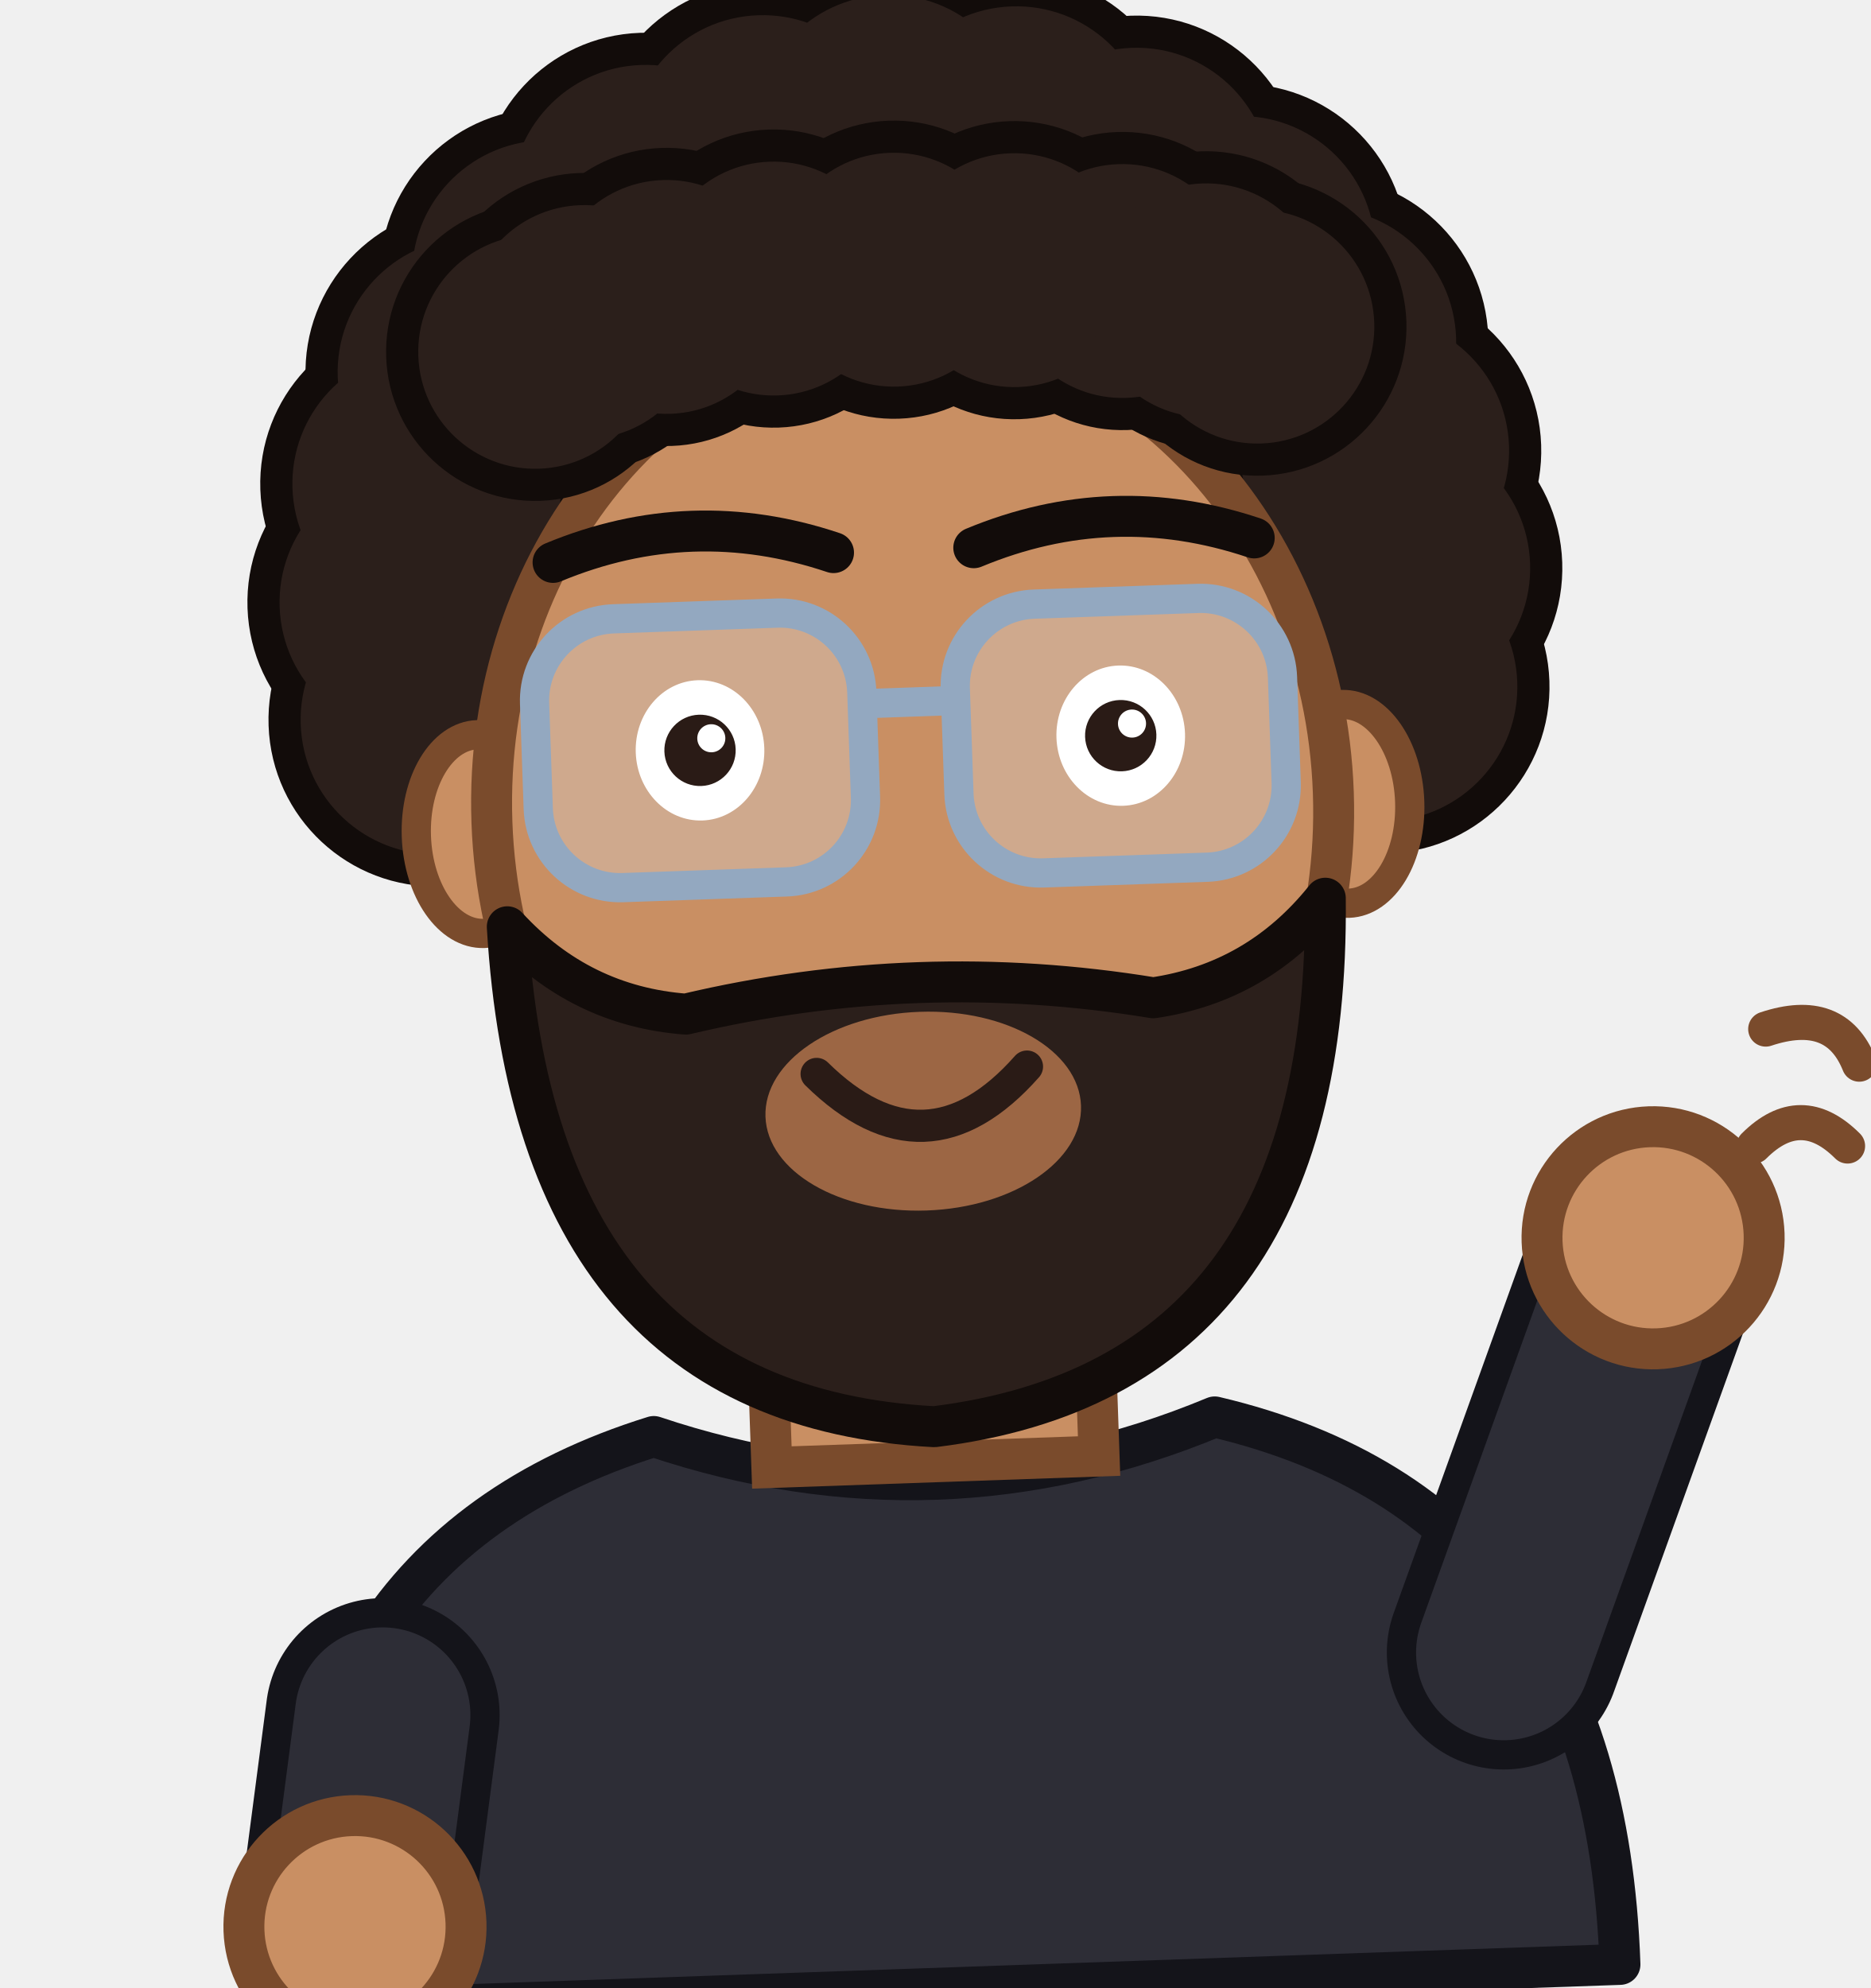
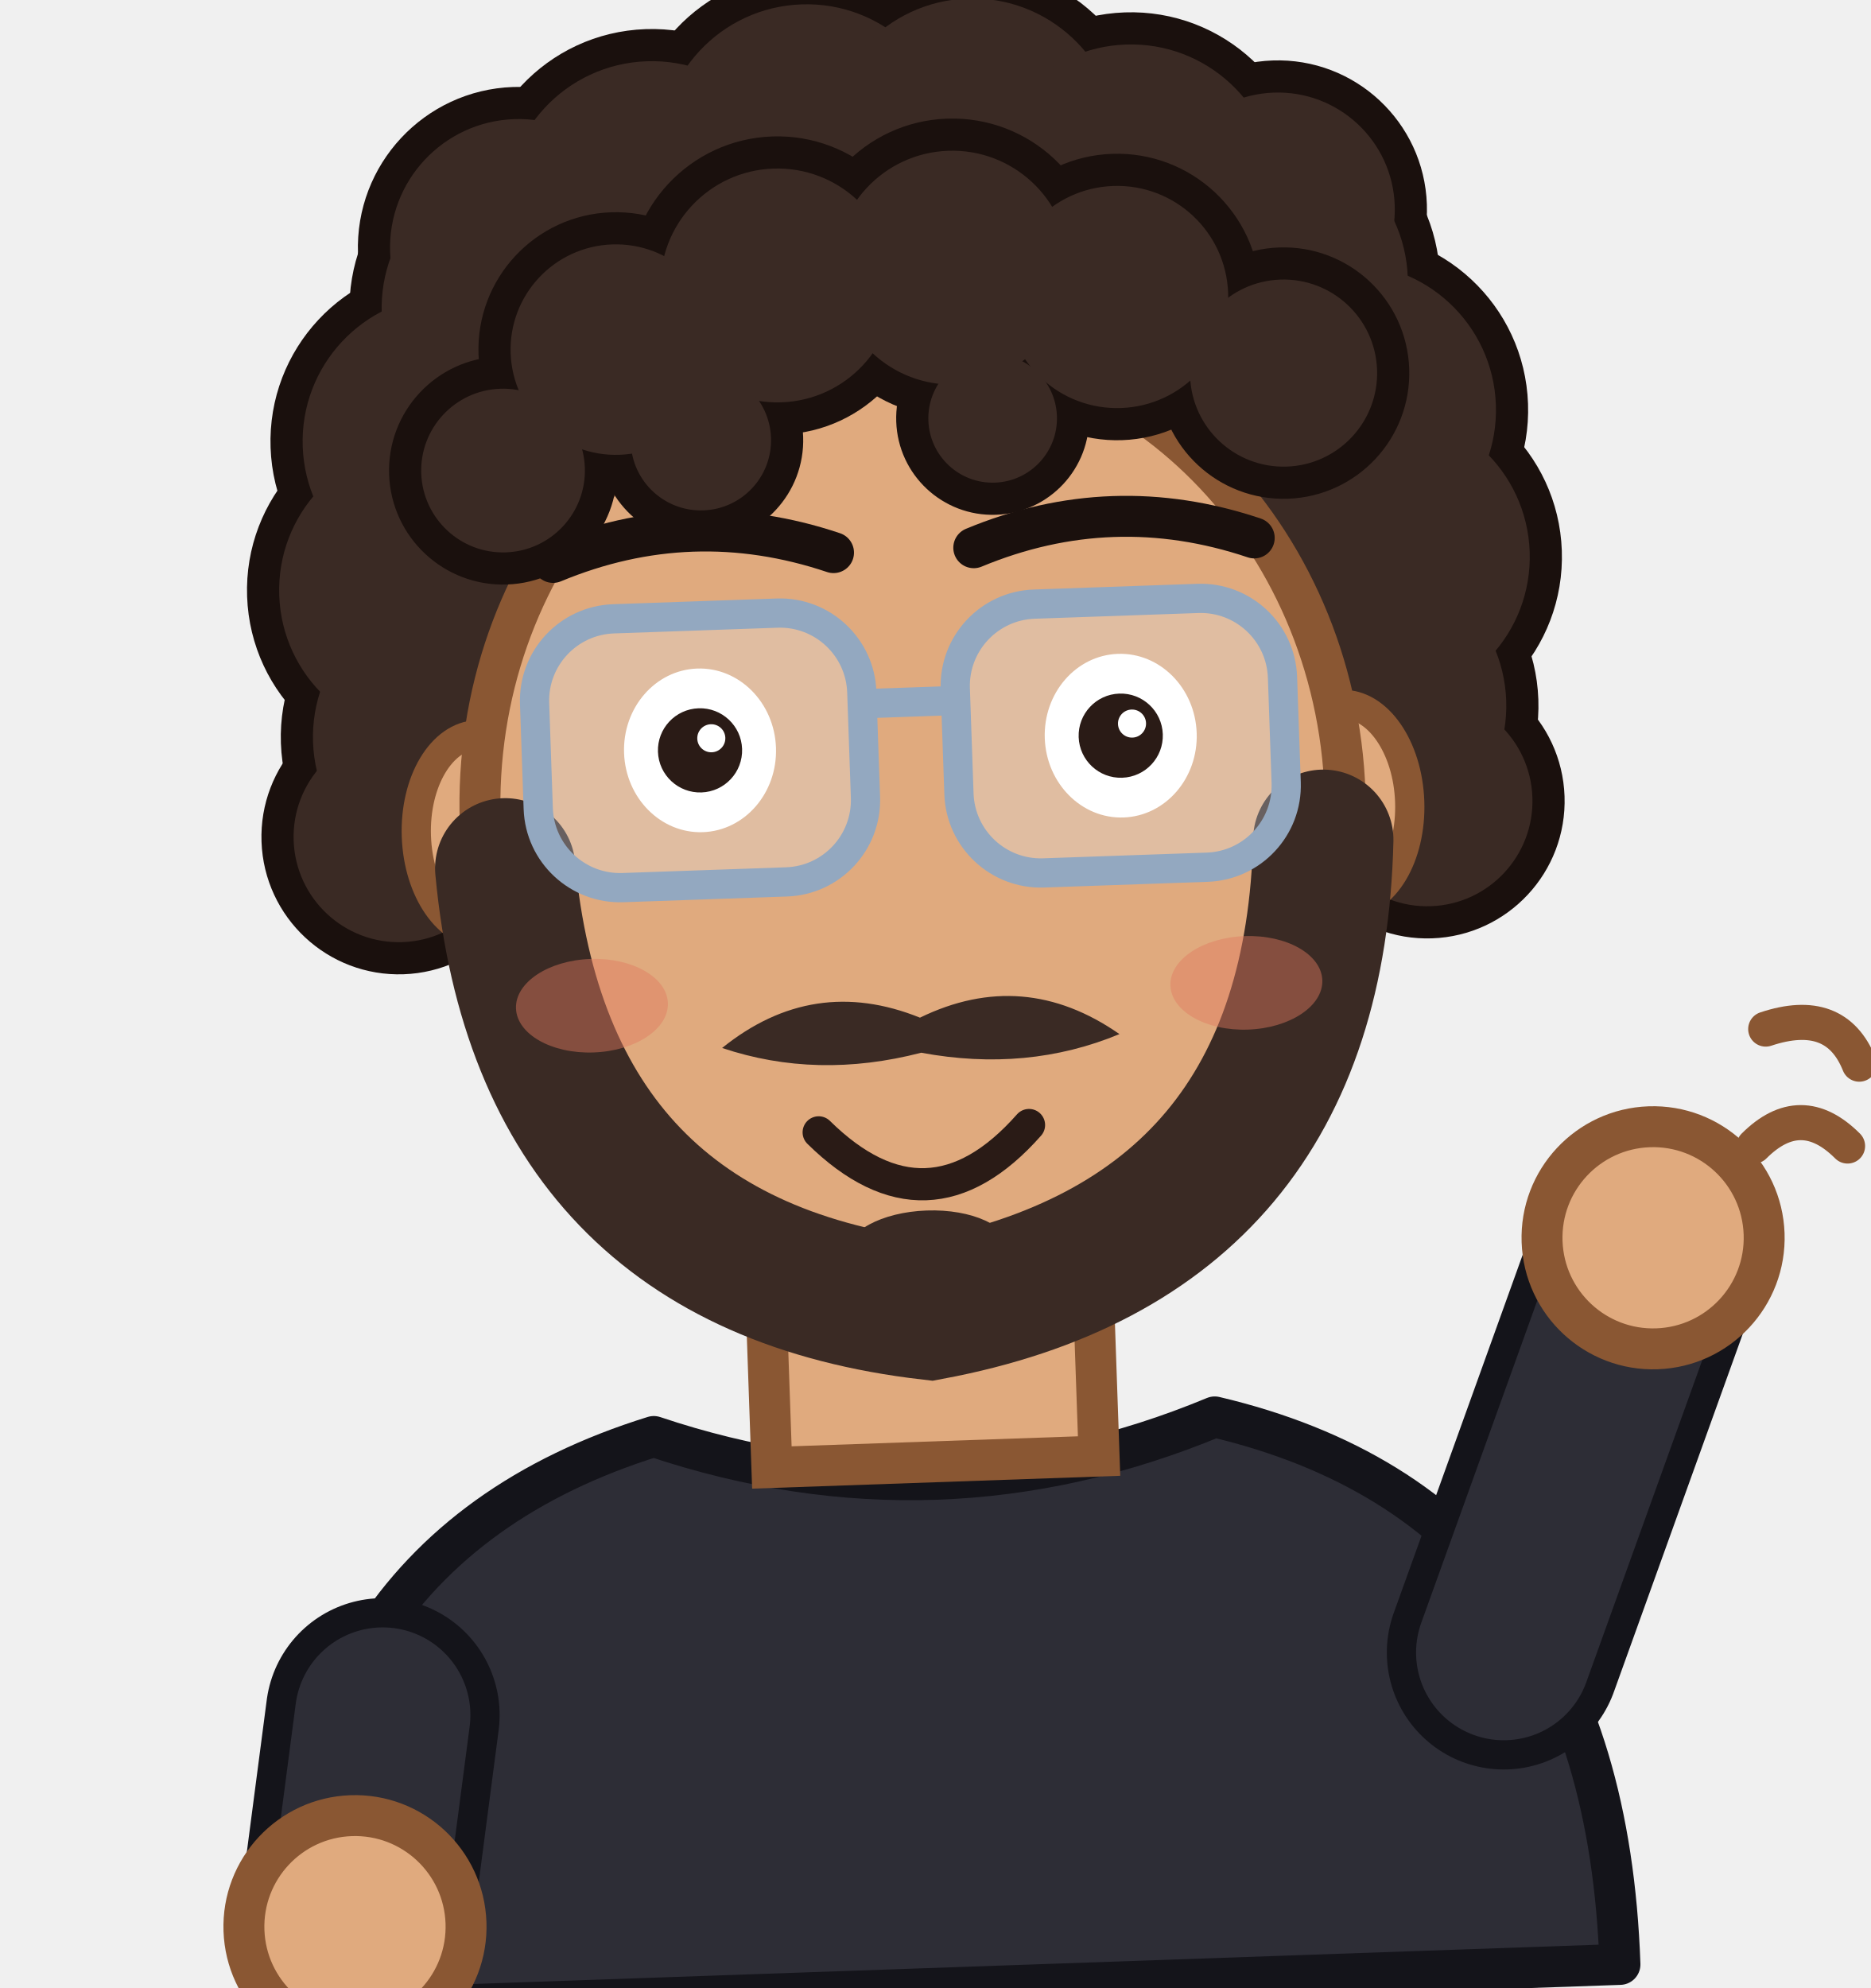
<svg xmlns="http://www.w3.org/2000/svg" viewBox="0 0 320 340" width="320" height="340">
  <g transform="rotate(-2 160 250)">
-     <circle cx="78.9" cy="120.2" r="25" fill="#2B1F1B" stroke="#120C0A" stroke-width="7" />
-     <circle cx="76.0" cy="100.0" r="25" fill="#2B1F1B" stroke="#120C0A" stroke-width="7" />
-     <circle cx="78.9" cy="79.8" r="25" fill="#2B1F1B" stroke="#120C0A" stroke-width="7" />
-     <circle cx="87.3" cy="61.0" r="25" fill="#2B1F1B" stroke="#120C0A" stroke-width="7" />
-     <circle cx="100.6" cy="44.8" r="25" fill="#2B1F1B" stroke="#120C0A" stroke-width="7" />
-     <circle cx="118.0" cy="32.5" r="25" fill="#2B1F1B" stroke="#120C0A" stroke-width="7" />
-     <circle cx="138.3" cy="24.7" r="25" fill="#2B1F1B" stroke="#120C0A" stroke-width="7" />
-     <circle cx="160.0" cy="22.0" r="25" fill="#2B1F1B" stroke="#120C0A" stroke-width="7" />
-     <circle cx="181.7" cy="24.7" r="25" fill="#2B1F1B" stroke="#120C0A" stroke-width="7" />
-     <circle cx="202.0" cy="32.5" r="25" fill="#2B1F1B" stroke="#120C0A" stroke-width="7" />
-     <circle cx="219.4" cy="44.8" r="25" fill="#2B1F1B" stroke="#120C0A" stroke-width="7" />
-     <circle cx="232.7" cy="61.0" r="25" fill="#2B1F1B" stroke="#120C0A" stroke-width="7" />
-     <circle cx="241.1" cy="79.8" r="25" fill="#2B1F1B" stroke="#120C0A" stroke-width="7" />
-     <circle cx="244.0" cy="100.0" r="25" fill="#2B1F1B" stroke="#120C0A" stroke-width="7" />
-     <circle cx="241.1" cy="120.2" r="25" fill="#2B1F1B" stroke="#120C0A" stroke-width="7" />
-     <circle cx="78.9" cy="120.2" r="23" fill="#2B1F1B" />
-     <circle cx="76.0" cy="100.0" r="23" fill="#2B1F1B" />
-     <circle cx="78.9" cy="79.8" r="23" fill="#2B1F1B" />
-     <circle cx="87.3" cy="61.0" r="23" fill="#2B1F1B" />
-     <circle cx="100.6" cy="44.8" r="23" fill="#2B1F1B" />
-     <circle cx="118.0" cy="32.5" r="23" fill="#2B1F1B" />
-     <circle cx="138.3" cy="24.7" r="23" fill="#2B1F1B" />
-     <circle cx="160.0" cy="22.0" r="23" fill="#2B1F1B" />
-     <circle cx="181.7" cy="24.7" r="23" fill="#2B1F1B" />
-     <circle cx="202.0" cy="32.5" r="23" fill="#2B1F1B" />
-     <circle cx="219.4" cy="44.8" r="23" fill="#2B1F1B" />
-     <circle cx="232.7" cy="61.0" r="23" fill="#2B1F1B" />
-     <circle cx="241.1" cy="79.8" r="23" fill="#2B1F1B" />
-     <circle cx="244.0" cy="100.0" r="23" fill="#2B1F1B" />
-     <circle cx="241.1" cy="120.2" r="23" fill="#2B1F1B" />
+     <circle cx="82.9" cy="123.3" r="27" fill="#3A2A24" stroke="#1A100D" stroke-width="7" />
+     <circle cx="78.0" cy="98.0" r="27" fill="#3A2A24" stroke="#1A100D" stroke-width="7" />
+     <circle cx="82.9" cy="72.7" r="27" fill="#3A2A24" stroke="#1A100D" stroke-width="7" />
+     <circle cx="97.2" cy="50.4" r="27" fill="#3A2A24" stroke="#1A100D" stroke-width="7" />
+     <circle cx="119.0" cy="33.9" r="27" fill="#3A2A24" stroke="#1A100D" stroke-width="7" />
+     <circle cx="145.8" cy="25.1" r="27" fill="#3A2A24" stroke="#1A100D" stroke-width="7" />
+     <circle cx="174.2" cy="25.1" r="27" fill="#3A2A24" stroke="#1A100D" stroke-width="7" />
+     <circle cx="201.0" cy="33.9" r="27" fill="#3A2A24" stroke="#1A100D" stroke-width="7" />
+     <circle cx="222.8" cy="50.4" r="27" fill="#3A2A24" stroke="#1A100D" stroke-width="7" />
+     <circle cx="237.1" cy="72.7" r="27" fill="#3A2A24" stroke="#1A100D" stroke-width="7" />
+     <circle cx="242.0" cy="98.0" r="27" fill="#3A2A24" stroke="#1A100D" stroke-width="7" />
+     <circle cx="237.1" cy="123.3" r="27" fill="#3A2A24" stroke="#1A100D" stroke-width="7" />
+     <circle cx="72.0" cy="140.0" r="20" fill="#3A2A24" stroke="#1A100D" stroke-width="7" />
+     <circle cx="248.0" cy="140.0" r="20" fill="#3A2A24" stroke="#1A100D" stroke-width="7" />
+     <circle cx="96.0" cy="40.0" r="24" fill="#3A2A24" stroke="#1A100D" stroke-width="7" />
+     <circle cx="226.0" cy="38.0" r="22" fill="#3A2A24" stroke="#1A100D" stroke-width="7" />
+     <circle cx="82.9" cy="123.3" r="25" fill="#3A2A24" />
+     <circle cx="78.0" cy="98.0" r="25" fill="#3A2A24" />
+     <circle cx="82.9" cy="72.7" r="25" fill="#3A2A24" />
+     <circle cx="97.2" cy="50.4" r="25" fill="#3A2A24" />
+     <circle cx="119.0" cy="33.9" r="25" fill="#3A2A24" />
+     <circle cx="145.8" cy="25.1" r="25" fill="#3A2A24" />
+     <circle cx="174.2" cy="25.1" r="25" fill="#3A2A24" />
+     <circle cx="201.0" cy="33.9" r="25" fill="#3A2A24" />
+     <circle cx="222.8" cy="50.4" r="25" fill="#3A2A24" />
+     <circle cx="237.1" cy="72.7" r="25" fill="#3A2A24" />
+     <circle cx="242.0" cy="98.0" r="25" fill="#3A2A24" />
+     <circle cx="237.1" cy="123.3" r="25" fill="#3A2A24" />
+     <circle cx="72.0" cy="140.0" r="18" fill="#3A2A24" />
+     <circle cx="248.0" cy="140.0" r="18" fill="#3A2A24" />
+     <circle cx="96.0" cy="40.0" r="22" fill="#3A2A24" />
+     <circle cx="226.0" cy="38.0" r="20" fill="#3A2A24" />
    <path d="M46 340 Q46 262 112 244 Q160 262 208 244 Q274 262 274 340 Z" fill="#2D2D36" stroke="#14141A" stroke-width="7" stroke-linejoin="round" />
-     <rect x="132" y="210" width="56" height="40" fill="#C98F63" stroke="#7A4B2C" stroke-width="7" />
-     <ellipse cx="86" cy="140" rx="11" ry="17" fill="#C98F63" stroke="#7A4B2C" stroke-width="5" />
-     <ellipse cx="234" cy="140" rx="11" ry="17" fill="#C98F63" stroke="#7A4B2C" stroke-width="5" />
-     <ellipse cx="160" cy="138" rx="72" ry="82" fill="#C98F63" stroke="#7A4B2C" stroke-width="7" />
-     <path d="M90 156 Q92 238 160 244 Q228 238 230 156 Q218 170 200 172 Q160 164 120 172 Q102 170 90 156 Z" fill="#2B1F1B" stroke="#120C0A" stroke-width="7" stroke-linejoin="round" />
-     <ellipse cx="160" cy="190" rx="27" ry="17" fill="#9C6644" />
+     <rect x="132" y="210" width="56" height="40" fill="#E0AA7E" stroke="#8A5733" stroke-width="7" />
+     <ellipse cx="86" cy="140" rx="11" ry="17" fill="#E0AA7E" stroke="#8A5733" stroke-width="5" />
+     <ellipse cx="234" cy="140" rx="11" ry="17" fill="#E0AA7E" stroke="#8A5733" stroke-width="5" />
+     <ellipse cx="160" cy="138" rx="74" ry="80" fill="#E0AA7E" stroke="#8A5733" stroke-width="7" />
+     <path d="M90 146 Q94 214 160 224 Q226 214 230 146" fill="none" stroke="#3A2A24" stroke-width="24" stroke-linecap="round" />
+     <path d="M126 178 Q142 166 160 174 Q178 166 194 178 Q178 184 160 180 Q142 184 126 178 Z" fill="#3A2A24" />
+     <ellipse cx="160" cy="214" rx="14" ry="7" fill="#3A2A24" />
+     <ellipse cx="104" cy="170" rx="13" ry="8" fill="#E0795F" opacity=".45" />
+     <ellipse cx="216" cy="170" rx="13" ry="8" fill="#E0795F" opacity=".45" />
    <rect x="96" y="104" width="56" height="46" rx="14" fill="#DDEBFA" fill-opacity=".28" stroke="#93A8C0" stroke-width="5" />
    <rect x="168" y="104" width="56" height="46" rx="14" fill="#DDEBFA" fill-opacity=".28" stroke="#93A8C0" stroke-width="5" />
    <path d="M152 120 H168" stroke="#93A8C0" stroke-width="5" />
-     <ellipse cx="124" cy="127" rx="11" ry="12" fill="#fff" />
-     <circle cx="124" cy="127" r="6.1" fill="#2A1B16" />
+     <ellipse cx="124" cy="127" rx="13" ry="14" fill="#fff" />
+     <circle cx="124" cy="127" r="7.2" fill="#2A1B16" />
    <circle cx="126" cy="125" r="2.4" fill="#fff" />
-     <ellipse cx="196" cy="127" rx="11" ry="12" fill="#fff" />
-     <circle cx="196" cy="127" r="6.1" fill="#2A1B16" />
+     <ellipse cx="196" cy="127" rx="13" ry="14" fill="#fff" />
+     <circle cx="196" cy="127" r="7.2" fill="#2A1B16" />
    <circle cx="198" cy="125" r="2.4" fill="#fff" />
-     <path d="M100 94 Q124 85 148 94" fill="none" stroke="#120C0A" stroke-width="7" stroke-linecap="round" />
-     <path d="M172 94 Q196 85 220 94" fill="none" stroke="#120C0A" stroke-width="7" stroke-linecap="round" />
-     <path d="M142 183 Q160 202 178 183" fill="none" stroke="#2A1B16" stroke-width="5.5" stroke-linecap="round" />
-     <circle cx="98.2" cy="57.9" r="22" fill="#2B1F1B" stroke="#120C0A" stroke-width="7" />
-     <circle cx="106.8" cy="53.1" r="22" fill="#2B1F1B" stroke="#120C0A" stroke-width="7" />
-     <circle cx="121.0" cy="49.3" r="22" fill="#2B1F1B" stroke="#120C0A" stroke-width="7" />
-     <circle cx="139.4" cy="46.8" r="22" fill="#2B1F1B" stroke="#120C0A" stroke-width="7" />
-     <circle cx="160.0" cy="46.0" r="22" fill="#2B1F1B" stroke="#120C0A" stroke-width="7" />
-     <circle cx="180.6" cy="46.8" r="22" fill="#2B1F1B" stroke="#120C0A" stroke-width="7" />
-     <circle cx="199.0" cy="49.3" r="22" fill="#2B1F1B" stroke="#120C0A" stroke-width="7" />
-     <circle cx="213.2" cy="53.1" r="22" fill="#2B1F1B" stroke="#120C0A" stroke-width="7" />
-     <circle cx="221.8" cy="57.9" r="22" fill="#2B1F1B" stroke="#120C0A" stroke-width="7" />
-     <circle cx="98.2" cy="57.9" r="20" fill="#2B1F1B" />
-     <circle cx="106.8" cy="53.1" r="20" fill="#2B1F1B" />
-     <circle cx="121.0" cy="49.3" r="20" fill="#2B1F1B" />
-     <circle cx="139.4" cy="46.8" r="20" fill="#2B1F1B" />
-     <circle cx="160.0" cy="46.0" r="20" fill="#2B1F1B" />
-     <circle cx="180.6" cy="46.8" r="20" fill="#2B1F1B" />
-     <circle cx="199.0" cy="49.3" r="20" fill="#2B1F1B" />
-     <circle cx="213.2" cy="53.1" r="20" fill="#2B1F1B" />
-     <circle cx="221.8" cy="57.9" r="20" fill="#2B1F1B" />
+     <path d="M100 94 Q124 85 148 94" fill="none" stroke="#1A100D" stroke-width="7" stroke-linecap="round" />
+     <path d="M172 94 Q196 85 220 94" fill="none" stroke="#1A100D" stroke-width="7" stroke-linecap="round" />
+     <path d="M142 193 Q160 212 178 193" fill="none" stroke="#2A1B16" stroke-width="5.5" stroke-linecap="round" />
+     <circle cx="112.0" cy="58.0" r="20" fill="#3A2A24" stroke="#1A100D" stroke-width="7" />
+     <circle cx="140.0" cy="48.0" r="22" fill="#3A2A24" stroke="#1A100D" stroke-width="7" />
+     <circle cx="170.0" cy="46.0" r="22" fill="#3A2A24" stroke="#1A100D" stroke-width="7" />
+     <circle cx="198.0" cy="52.0" r="21" fill="#3A2A24" stroke="#1A100D" stroke-width="7" />
+     <circle cx="226.0" cy="66.0" r="18" fill="#3A2A24" stroke="#1A100D" stroke-width="7" />
+     <circle cx="92.0" cy="78.0" r="16" fill="#3A2A24" stroke="#1A100D" stroke-width="7" />
+     <circle cx="126.0" cy="74.0" r="14" fill="#3A2A24" stroke="#1A100D" stroke-width="7" />
+     <circle cx="176.0" cy="72.0" r="13" fill="#3A2A24" stroke="#1A100D" stroke-width="7" />
+     <circle cx="112.0" cy="58.0" r="18" fill="#3A2A24" />
+     <circle cx="140.0" cy="48.0" r="20" fill="#3A2A24" />
+     <circle cx="170.0" cy="46.0" r="20" fill="#3A2A24" />
+     <circle cx="198.0" cy="52.0" r="19" fill="#3A2A24" />
+     <circle cx="226.0" cy="66.0" r="16" fill="#3A2A24" />
+     <circle cx="92.0" cy="78.0" r="14" fill="#3A2A24" />
+     <circle cx="126.0" cy="74.0" r="12" fill="#3A2A24" />
+     <circle cx="176.0" cy="72.0" r="11" fill="#3A2A24" />
    <path d="M64 290 L58 326" stroke="#14141A" stroke-width="40" stroke-linecap="round" />
    <path d="M64 290 L58 326" stroke="#2D2D36" stroke-width="30" stroke-linecap="round" />
-     <circle cx="58" cy="326" r="19" fill="#C98F63" stroke="#7A4B2C" stroke-width="7" />
+     <circle cx="58" cy="326" r="19" fill="#E0AA7E" stroke="#8A5733" stroke-width="7" />
    <path d="M256 286 L284 216" stroke="#14141A" stroke-width="40" stroke-linecap="round" />
    <path d="M256 286 L284 216" stroke="#2D2D36" stroke-width="30" stroke-linecap="round" />
-     <circle cx="284" cy="216" r="19" fill="#C98F63" stroke="#7A4B2C" stroke-width="7" />
+     <circle cx="284" cy="216" r="19" fill="#E0AA7E" stroke="#8A5733" stroke-width="7" />
  </g>
-   <path d="M300 196 q8 -8 16 0 M302 176 q12 -4 16 6" stroke="#7A4B2C" stroke-width="6" fill="none" stroke-linecap="round" />
+   <path d="M300 196 q8 -8 16 0 M302 176 q12 -4 16 6" stroke="#8A5733" stroke-width="6" fill="none" stroke-linecap="round" />
</svg>
